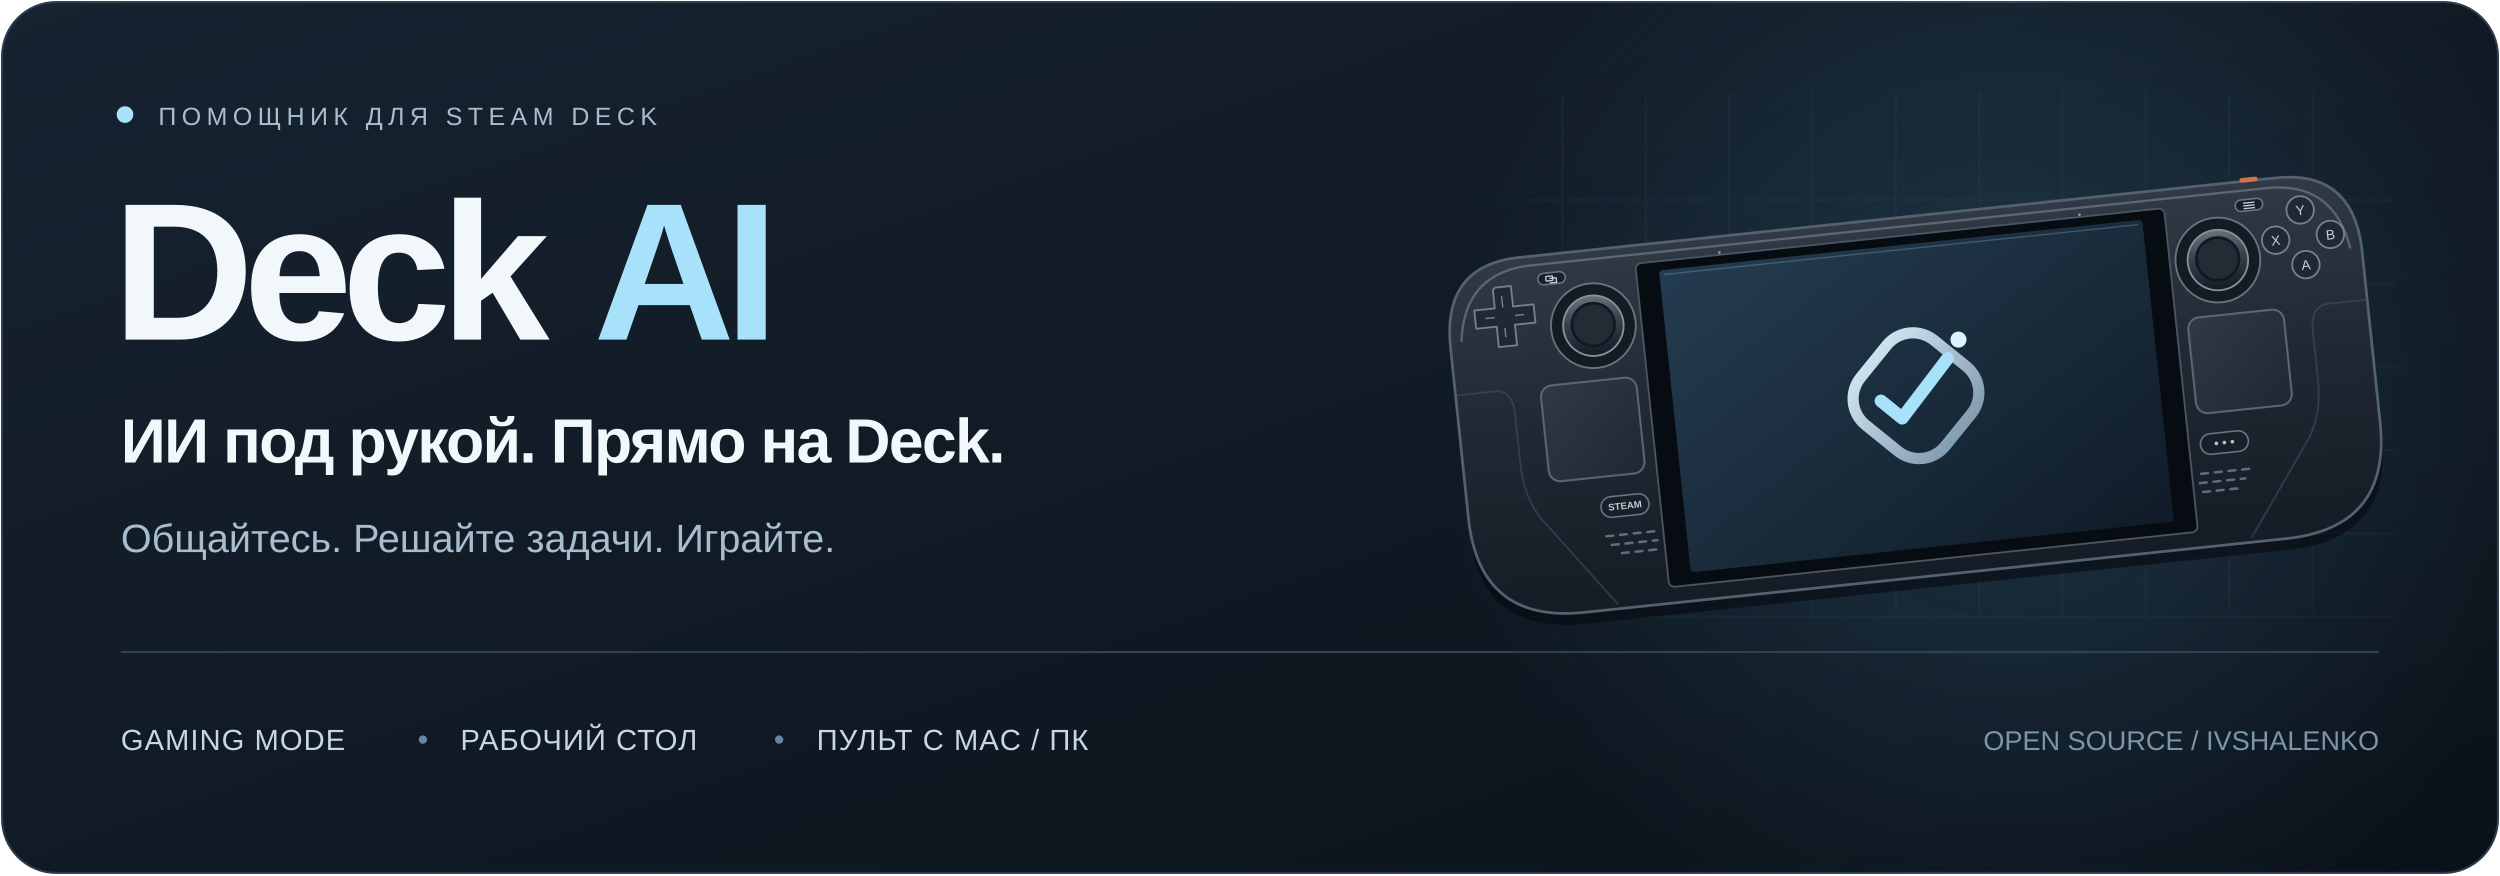
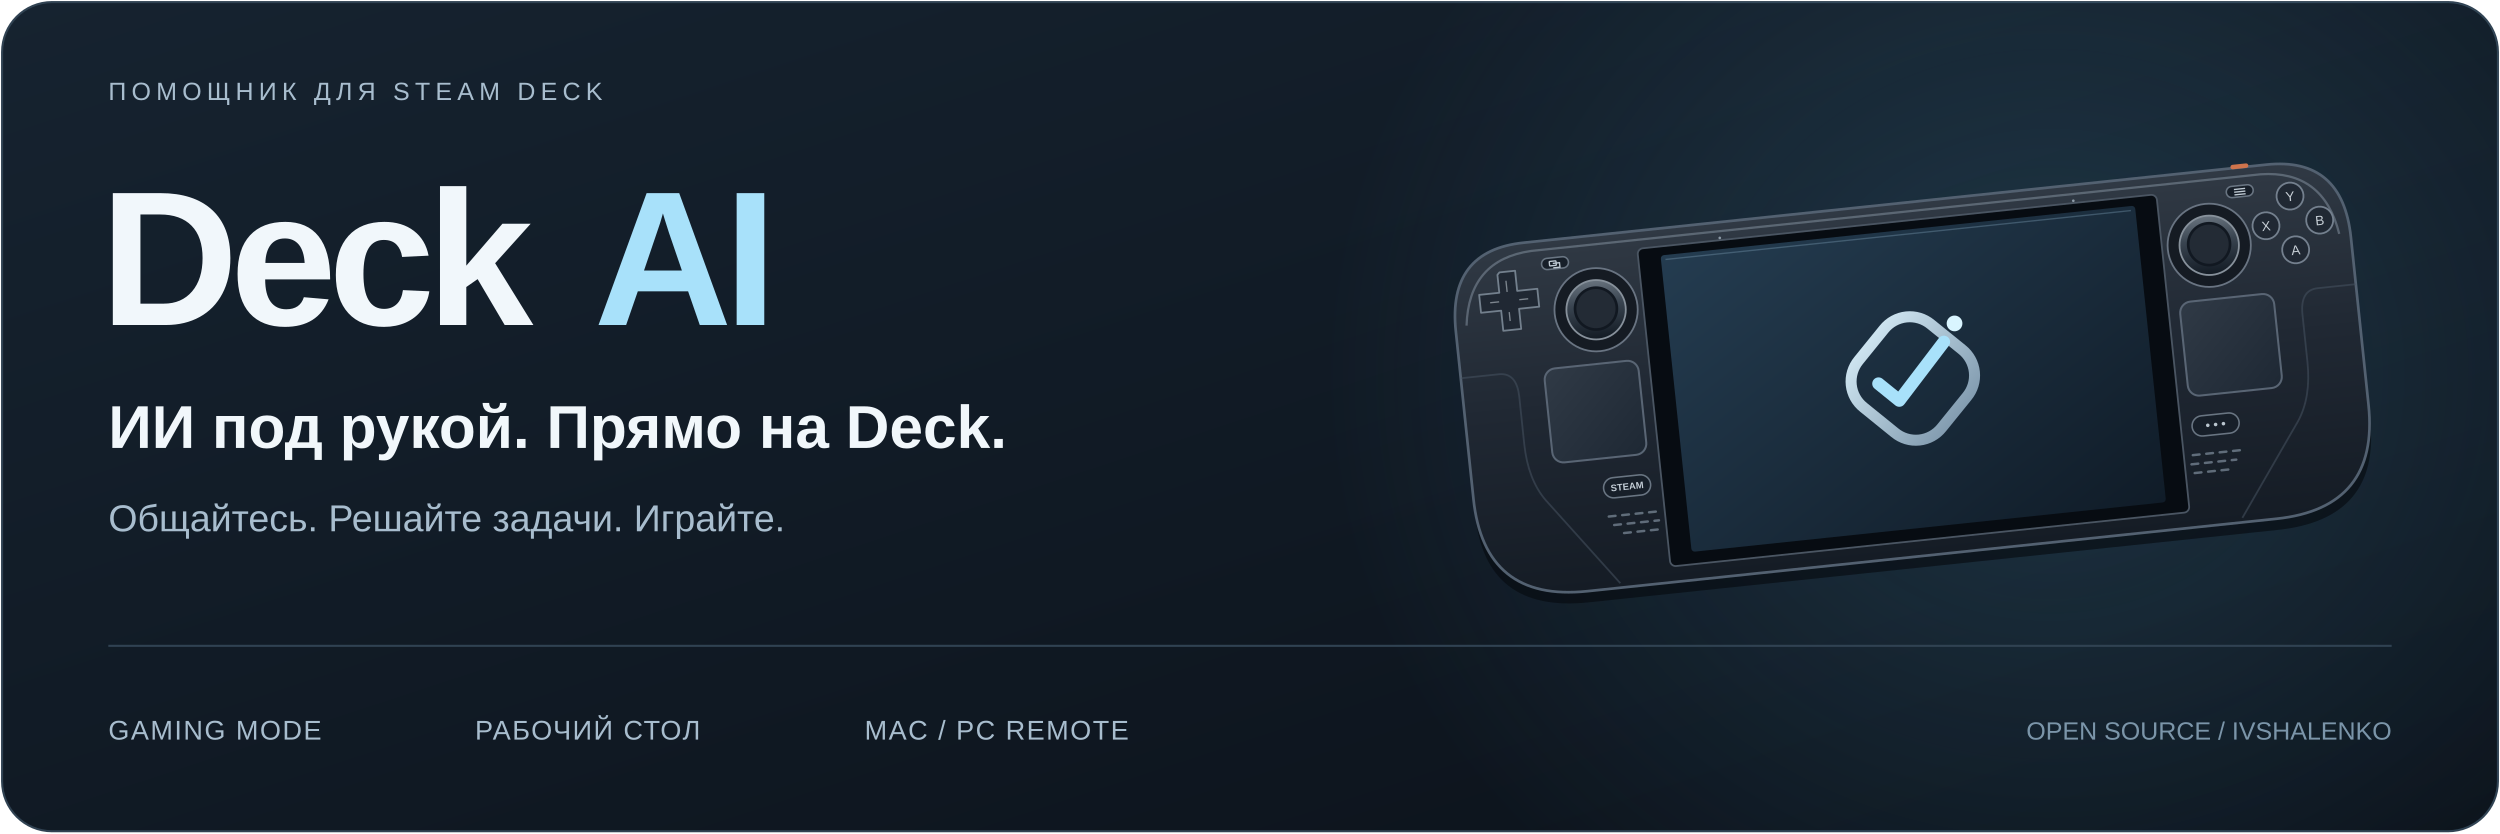
- <svg xmlns="http://www.w3.org/2000/svg" width="1200" height="420" viewBox="0 0 1200 420" role="img" aria-labelledby="title desc">
+ <svg xmlns="http://www.w3.org/2000/svg" width="1200" height="400" viewBox="0 0 1200 400" role="img" aria-labelledby="title desc">
  <defs>
-     <linearGradient id="bg" x2="1" y2="1">
+     <clipPath id="brand-clip">
+       <rect x="1" y="1" width="1198" height="398" rx="24" />
+     </clipPath>
+     <linearGradient id="brand-bg" x2="1" y2="1">
      <stop stop-color="#162330" />
      <stop offset="1" stop-color="#0b1119" />
    </linearGradient>
-     <radialGradient id="halo">
+     <radialGradient id="brand-halo">
      <stop stop-color="#63bde9" stop-opacity=".18" />
      <stop offset="1" stop-color="#63bde9" stop-opacity="0" />
    </radialGradient>
-     <linearGradient id="screen" x2="1" y2="1">
-       <stop stop-color="#243c50" />
-       <stop offset="1" stop-color="#101c28" />
-     </linearGradient>
-     <linearGradient id="metal" x2="1" y2="1">
-       <stop stop-color="#dff5ff" />
-       <stop offset="1" stop-color="#718ba1" />
-     </linearGradient>
-     <linearGradient id="shell" x2="0" y2="1">
-       <stop stop-color="#303944" />
-       <stop offset=".48" stop-color="#202833" />
-       <stop offset="1" stop-color="#151c25" />
-     </linearGradient>
-     <linearGradient id="stick" x2="0" y2="1">
-       <stop stop-color="#68737e" />
-       <stop offset=".4" stop-color="#3a4551" />
-       <stop offset="1" stop-color="#121a23" />
-     </linearGradient>
-     <linearGradient id="pad" x2="1" y2="1">
-       <stop stop-color="#303a46" />
-       <stop offset="1" stop-color="#1e2834" />
-     </linearGradient>
  </defs>
-   <rect x="1" y="1" width="1198" height="418" rx="26" fill="url(#bg)" stroke="#2a3b4b" />
-   <circle cx="965" cy="192" r="275" fill="url(#halo)" />
-   <path d="M750 44v250M790 44v250M830 44v250M870 44v250M910 44v250M950 44v250M990 44v250M1030 44v250M1070 44v250M1110 44v250M730 96h420M730 136h420M730 176h420M730 216h420M730 256h420M730 296h420" fill="none" stroke="#a8e1fa" opacity=".035" />
-   <g font-family="Arial, Helvetica, sans-serif">
-     <circle cx="60" cy="55" r="4" fill="#a8e1fa" />
-     <text x="76" y="60" fill="#a8bdce" font-size="12" letter-spacing="2.6">ПОМОЩНИК ДЛЯ STEAM DECK</text>
-     <text x="54" y="163" fill="#f1f7fb" font-size="94" font-weight="700" letter-spacing="-5">Deck <tspan fill="#a8e1fa">AI</tspan>
-     </text>
-     <text x="58" y="222" fill="#f1f7fb" font-size="30" font-weight="600" letter-spacing="-.8">ИИ под рукой. Прямо на Deck.</text>
-     <text x="58" y="265" fill="#a8bdce" font-size="19">Общайтесь. Решайте задачи. Играйте.</text>
-     <path d="M58 313h1084" stroke="#304252" />
-     <text x="58" y="360" fill="#c7d8e5" font-size="14" letter-spacing=".5">GAMING MODE</text>
-     <circle cx="203" cy="355" r="2" fill="#65869d" />
-     <text x="221" y="360" fill="#c7d8e5" font-size="14" letter-spacing=".5">РАБОЧИЙ СТОЛ</text>
-     <circle cx="374" cy="355" r="2" fill="#65869d" />
-     <text x="392" y="360" fill="#c7d8e5" font-size="14" letter-spacing=".5">ПУЛЬТ С MAC / ПК</text>
-     <text x="1142" y="360" text-anchor="end" fill="#7b95a9" font-size="13">OPEN SOURCE / IVSHALENKO</text>
+   <rect x="1" y="1" width="1198" height="398" rx="24" fill="url(#brand-bg)" stroke="#304252" />
+   <g clip-path="url(#brand-clip)">
+     <ellipse cx="984" cy="180.0" rx="348.0" ry="320.0" fill="url(#brand-halo)" />
  </g>
-   <g transform="translate(700 104) rotate(-6 220 87) scale(1.1)">
-     <path d="M34 3H366Q400 3 400 38V113Q400 157 354 157H46Q0 157 0 113V38Q0 3 34 3Z" fill="#05090e" opacity=".6" transform="translate(0 5)" />
-     <path d="M34 0H366Q400 0 400 36V111Q400 157 354 157H46Q0 157 0 111V36Q0 0 34 0Z" fill="url(#shell)" stroke="#536171" stroke-width="1.2" />
-     <path d="M5 34Q9 5 37 4H363Q391 5 395 34" fill="none" stroke="#73808e" stroke-width="1" opacity=".65" />
-     <path d="M0 57H17Q25 57 25 68V89Q25 105 32 115L61 155M400 57H383Q375 57 375 68V89Q375 105 368 115L339 155" fill="none" stroke="#465260" stroke-width=".8" opacity=".55" />
-     <rect x="84" y="8" width="232" height="142" rx="2.5" fill="#070c12" stroke="#4a5562" stroke-width=".8" />
-     <rect x="94" y="12" width="212" height="132.5" rx="1.5" fill="url(#screen)" />
-     <path d="M96 14H304" stroke="#7596ad" stroke-width=".6" opacity=".4" />
-     <g fill="#151b23" stroke="#697482" stroke-width=".8">
-       <circle cx="63" cy="33" r="18.5" />
-       <circle cx="337" cy="33" r="18.5" />
-     </g>
-     <g fill="url(#stick)" stroke="#87919b" stroke-width=".8">
-       <circle cx="63" cy="33" r="13.2" />
-       <circle cx="337" cy="33" r="13.2" />
-     </g>
-     <g fill="#232b35" stroke="#111821" stroke-width="1.2">
-       <circle cx="63" cy="32.5" r="9.3" />
-       <circle cx="337" cy="32.5" r="9.3" />
-     </g>
-     <path d="M22 12H29V21H38V29H29V38H21V29H12V21H21V13Z" fill="#202833" stroke="#73808d" stroke-width=".8" stroke-linejoin="round" />
-     <path d="M24.5 16v5m0 9v4m-8-9h4m9 0h4" stroke="#a4adb5" stroke-width=".6" opacity=".7" />
-     <g fill="#202833" stroke="#74808e" stroke-width=".8">
-       <circle cx="375" cy="15" r="6" />
-       <circle cx="363" cy="27" r="6" />
-       <circle cx="387" cy="27" r="6" />
-       <circle cx="375" cy="39" r="6" />
-     </g>
-     <g fill="#c8d0d7" font-family="Arial, Helvetica, sans-serif" font-size="6" text-anchor="middle">
-       <text x="375" y="17.2">Y</text>
-       <text x="363" y="29.2">X</text>
-       <text x="387" y="29.2">B</text>
-       <text x="375" y="41.2">A</text>
-     </g>
-     <g fill="url(#pad)" stroke="#596574" stroke-width=".9">
-       <rect x="37" y="57" width="42" height="42" rx="5" />
-       <rect x="321" y="57" width="42" height="42" rx="5" />
-     </g>
-     <g fill="#171f29" stroke="#697582" stroke-width=".7">
-       <rect x="41" y="8" width="12" height="5" rx="2.5" />
-       <rect x="347" y="8" width="12" height="5" rx="2.5" />
-       <rect x="58" y="108" width="21" height="9" rx="4.5" />
-       <rect x="321" y="108" width="21" height="9" rx="4.5" />
-     </g>
-     <g fill="none" stroke="#c0cbd4" stroke-width=".6">
-       <rect x="44.5" y="9.5" width="3" height="2" rx=".2" />
-       <path d="M46 10.5h3v2h-3M350.5 9.5h5m-5 1.2h5m-5 1.2h5" />
-     </g>
-     <text x="68.5" y="114" text-anchor="middle" fill="#c3cdd6" font-family="Arial, Helvetica, sans-serif" font-size="4.2" font-weight="700">STEAM</text>
-     <g fill="#bac6cf">
-       <circle cx="328" cy="112.5" r=".8" />
-       <circle cx="331.5" cy="112.5" r=".8" />
-       <circle cx="335" cy="112.5" r=".8" />
-     </g>
-     <g stroke="#72808e" stroke-width="1.1" stroke-linecap="round" opacity=".8">
-       <path d="M59 125h3m3 0h3m3 0h3m3 0h3M61 129h3m3 0h3m3 0h3m3 0h2M65 133h3m3 0h3m3 0h3" />
-       <path d="M320 125h3m3 0h3m3 0h3m3 0h3M319 129h3m3 0h3m3 0h3m3 0h2M320 133h3m3 0h3m3 0h3" />
-     </g>
-     <g fill="#8d9aa6">
-       <circle cx="121" cy="7" r=".6" />
-       <circle cx="279" cy="7" r=".6" />
-     </g>
-     <rect x="350" y="-1.5" width="8" height="2" rx="1" fill="#cf744c" />
-     <g transform="translate(155 34) scale(.7)" fill="none" stroke-linecap="round" stroke-linejoin="round">
-       <path d="M31 78 49 96a21 21 0 0 0 30 0l18-18a21 21 0 0 0 0-30L79 30a21 21 0 0 0-30 0L31 48a21 21 0 0 0 0 30Z" stroke="url(#metal)" stroke-width="7" />
-       <path d="m42 64 12 12 32-34" stroke="#a8e1fa" stroke-width="8" />
-       <circle cx="94" cy="31" r="5" fill="#d9f5ff" stroke="none" />
+   <text x="52" y="48" fill="#a8bdce" font-family="Arial, Helvetica, sans-serif" font-size="12" font-weight="400" letter-spacing="2.5">ПОМОЩНИК ДЛЯ STEAM DECK</text>
+   <text x="48" y="156" fill="#f1f7fb" font-family="Arial, Helvetica, sans-serif" font-size="92" font-weight="700" letter-spacing="-4">Deck </text>
+   <text x="285" y="156" fill="#a8e1fa" font-family="Arial, Helvetica, sans-serif" font-size="92" font-weight="700" letter-spacing="-4">AI</text>
+   <text x="52" y="215" fill="#f1f7fb" font-family="Arial, Helvetica, sans-serif" font-size="29" font-weight="600">ИИ под рукой. Прямо на Deck.</text>
+   <text x="52" y="255" fill="#a8bdce" font-family="Arial, Helvetica, sans-serif" font-size="18" font-weight="400">Общайтесь. Решайте задачи. Играйте.</text>
+   <g transform="translate(702 99) rotate(-6 200 80) scale(1.08)">
+     <defs>
+       <linearGradient id="bg" x2="1" y2="1">
+         <stop stop-color="#162330" />
+         <stop offset="1" stop-color="#0b1119" />
+       </linearGradient>
+       <radialGradient id="halo">
+         <stop stop-color="#63bde9" stop-opacity=".18" />
+         <stop offset="1" stop-color="#63bde9" stop-opacity="0" />
+       </radialGradient>
+       <linearGradient id="screen" x2="1" y2="1">
+         <stop stop-color="#243c50" />
+         <stop offset="1" stop-color="#101c28" />
+       </linearGradient>
+       <linearGradient id="metal" x2="1" y2="1">
+         <stop stop-color="#dff5ff" />
+         <stop offset="1" stop-color="#718ba1" />
+       </linearGradient>
+       <linearGradient id="shell" x2="0" y2="1">
+         <stop stop-color="#303944" />
+         <stop offset=".48" stop-color="#202833" />
+         <stop offset="1" stop-color="#151c25" />
+       </linearGradient>
+       <linearGradient id="stick" x2="0" y2="1">
+         <stop stop-color="#68737e" />
+         <stop offset=".4" stop-color="#3a4551" />
+         <stop offset="1" stop-color="#121a23" />
+       </linearGradient>
+       <linearGradient id="pad" x2="1" y2="1">
+         <stop stop-color="#303a46" />
+         <stop offset="1" stop-color="#1e2834" />
+       </linearGradient>
+     </defs>
+     <g id="steam-deck">
+       <path d="M34 3H366Q400 3 400 38V113Q400 157 354 157H46Q0 157 0 113V38Q0 3 34 3Z" fill="#05090e" opacity=".6" transform="translate(0 5)" />
+       <path d="M34 0H366Q400 0 400 36V111Q400 157 354 157H46Q0 157 0 111V36Q0 0 34 0Z" fill="url(#shell)" stroke="#536171" stroke-width="1.2" />
+       <path d="M5 34Q9 5 37 4H363Q391 5 395 34" fill="none" stroke="#73808e" stroke-width="1" opacity=".65" />
+       <path d="M0 57H17Q25 57 25 68V89Q25 105 32 115L61 155M400 57H383Q375 57 375 68V89Q375 105 368 115L339 155" fill="none" stroke="#465260" stroke-width=".8" opacity=".55" />
+       <rect x="84" y="8" width="232" height="142" rx="2.5" fill="#070c12" stroke="#4a5562" stroke-width=".8" />
+       <rect x="94" y="12" width="212" height="132.5" rx="1.5" fill="url(#screen)" />
+       <path d="M96 14H304" stroke="#7596ad" stroke-width=".6" opacity=".4" />
+       <g fill="#151b23" stroke="#697482" stroke-width=".8">
+         <circle cx="63" cy="33" r="18.5" />
+         <circle cx="337" cy="33" r="18.5" />
+       </g>
+       <g fill="url(#stick)" stroke="#87919b" stroke-width=".8">
+         <circle cx="63" cy="33" r="13.2" />
+         <circle cx="337" cy="33" r="13.2" />
+       </g>
+       <g fill="#232b35" stroke="#111821" stroke-width="1.2">
+         <circle cx="63" cy="32.5" r="9.3" />
+         <circle cx="337" cy="32.5" r="9.3" />
+       </g>
+       <path d="M22 12H29V21H38V29H29V38H21V29H12V21H21V13Z" fill="#202833" stroke="#73808d" stroke-width=".8" stroke-linejoin="round" />
+       <path d="M24.5 16v5m0 9v4m-8-9h4m9 0h4" stroke="#a4adb5" stroke-width=".6" opacity=".7" />
+       <g fill="#202833" stroke="#74808e" stroke-width=".8">
+         <circle cx="375" cy="15" r="6" />
+         <circle cx="363" cy="27" r="6" />
+         <circle cx="387" cy="27" r="6" />
+         <circle cx="375" cy="39" r="6" />
+       </g>
+       <g fill="#c8d0d7" font-family="Arial, Helvetica, sans-serif" font-size="6" text-anchor="middle">
+         <text x="375" y="17.2">Y</text>
+         <text x="363" y="29.2">X</text>
+         <text x="387" y="29.2">B</text>
+         <text x="375" y="41.2">A</text>
+       </g>
+       <g fill="url(#pad)" stroke="#596574" stroke-width=".9">
+         <rect x="37" y="57" width="42" height="42" rx="5" />
+         <rect x="321" y="57" width="42" height="42" rx="5" />
+       </g>
+       <g fill="#171f29" stroke="#697582" stroke-width=".7">
+         <rect x="41" y="8" width="12" height="5" rx="2.5" />
+         <rect x="347" y="8" width="12" height="5" rx="2.5" />
+         <rect x="58" y="108" width="21" height="9" rx="4.5" />
+         <rect x="321" y="108" width="21" height="9" rx="4.5" />
+       </g>
+       <g fill="none" stroke="#c0cbd4" stroke-width=".6">
+         <rect x="44.5" y="9.5" width="3" height="2" rx=".2" />
+         <path d="M46 10.5h3v2h-3M350.5 9.5h5m-5 1.2h5m-5 1.2h5" />
+       </g>
+       <text x="68.5" y="114" text-anchor="middle" fill="#c3cdd6" font-family="Arial, Helvetica, sans-serif" font-size="4.2" font-weight="700">STEAM</text>
+       <g fill="#bac6cf">
+         <circle cx="328" cy="112.5" r=".8" />
+         <circle cx="331.5" cy="112.5" r=".8" />
+         <circle cx="335" cy="112.5" r=".8" />
+       </g>
+       <g stroke="#72808e" stroke-width="1.1" stroke-linecap="round" opacity=".8">
+         <path d="M59 125h3m3 0h3m3 0h3m3 0h3M61 129h3m3 0h3m3 0h3m3 0h2M65 133h3m3 0h3m3 0h3" />
+         <path d="M320 125h3m3 0h3m3 0h3m3 0h3M319 129h3m3 0h3m3 0h3m3 0h2M320 133h3m3 0h3m3 0h3" />
+       </g>
+       <g fill="#8d9aa6">
+         <circle cx="121" cy="7" r=".6" />
+         <circle cx="279" cy="7" r=".6" />
+       </g>
+       <rect x="350" y="-1.5" width="8" height="2" rx="1" fill="#cf744c" />
+       <g transform="translate(155 34) scale(.7)" fill="none" stroke-linecap="round" stroke-linejoin="round">
+         <path d="M31 78 49 96a21 21 0 0 0 30 0l18-18a21 21 0 0 0 0-30L79 30a21 21 0 0 0-30 0L31 48a21 21 0 0 0 0 30Z" stroke="url(#metal)" stroke-width="7" />
+         <path d="m42 64 12 12 32-34" stroke="#a8e1fa" stroke-width="8" />
+         <circle cx="94" cy="31" r="5" fill="#d9f5ff" stroke="none" />
+       </g>
    </g>
  </g>
+   <path d="M52 310H1148" stroke="#304252" />
+   <text x="52" y="355" fill="#a8bdce" font-family="Arial, Helvetica, sans-serif" font-size="13" font-weight="400" letter-spacing=".7">GAMING MODE</text>
+   <text x="228" y="355" fill="#a8bdce" font-family="Arial, Helvetica, sans-serif" font-size="13" font-weight="400" letter-spacing=".7">РАБОЧИЙ СТОЛ</text>
+   <text x="415" y="355" fill="#a8bdce" font-family="Arial, Helvetica, sans-serif" font-size="13" font-weight="400" letter-spacing=".7">MAC / PC REMOTE</text>
+   <text x="1148" y="355" fill="#7b95a9" font-family="Arial, Helvetica, sans-serif" font-size="12" font-weight="400" text-anchor="end">OPEN SOURCE / IVSHALENKO</text>
</svg>
